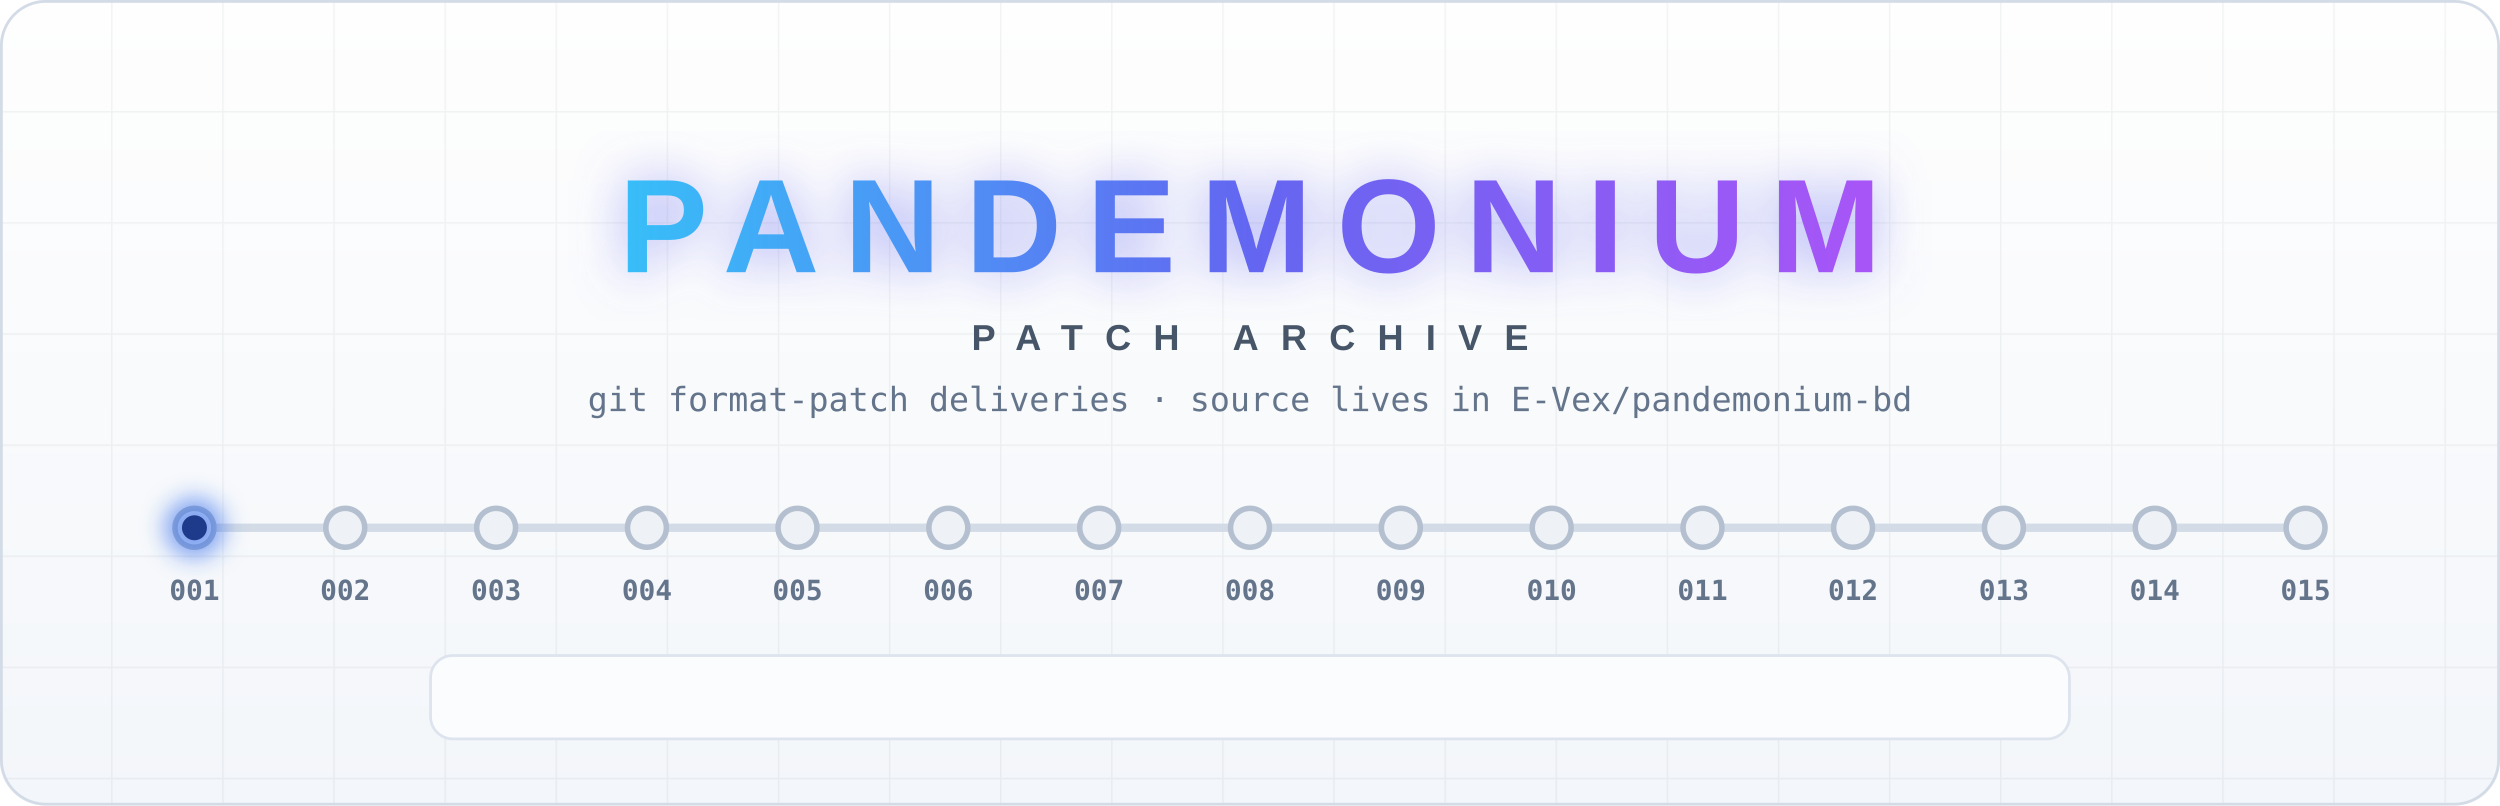
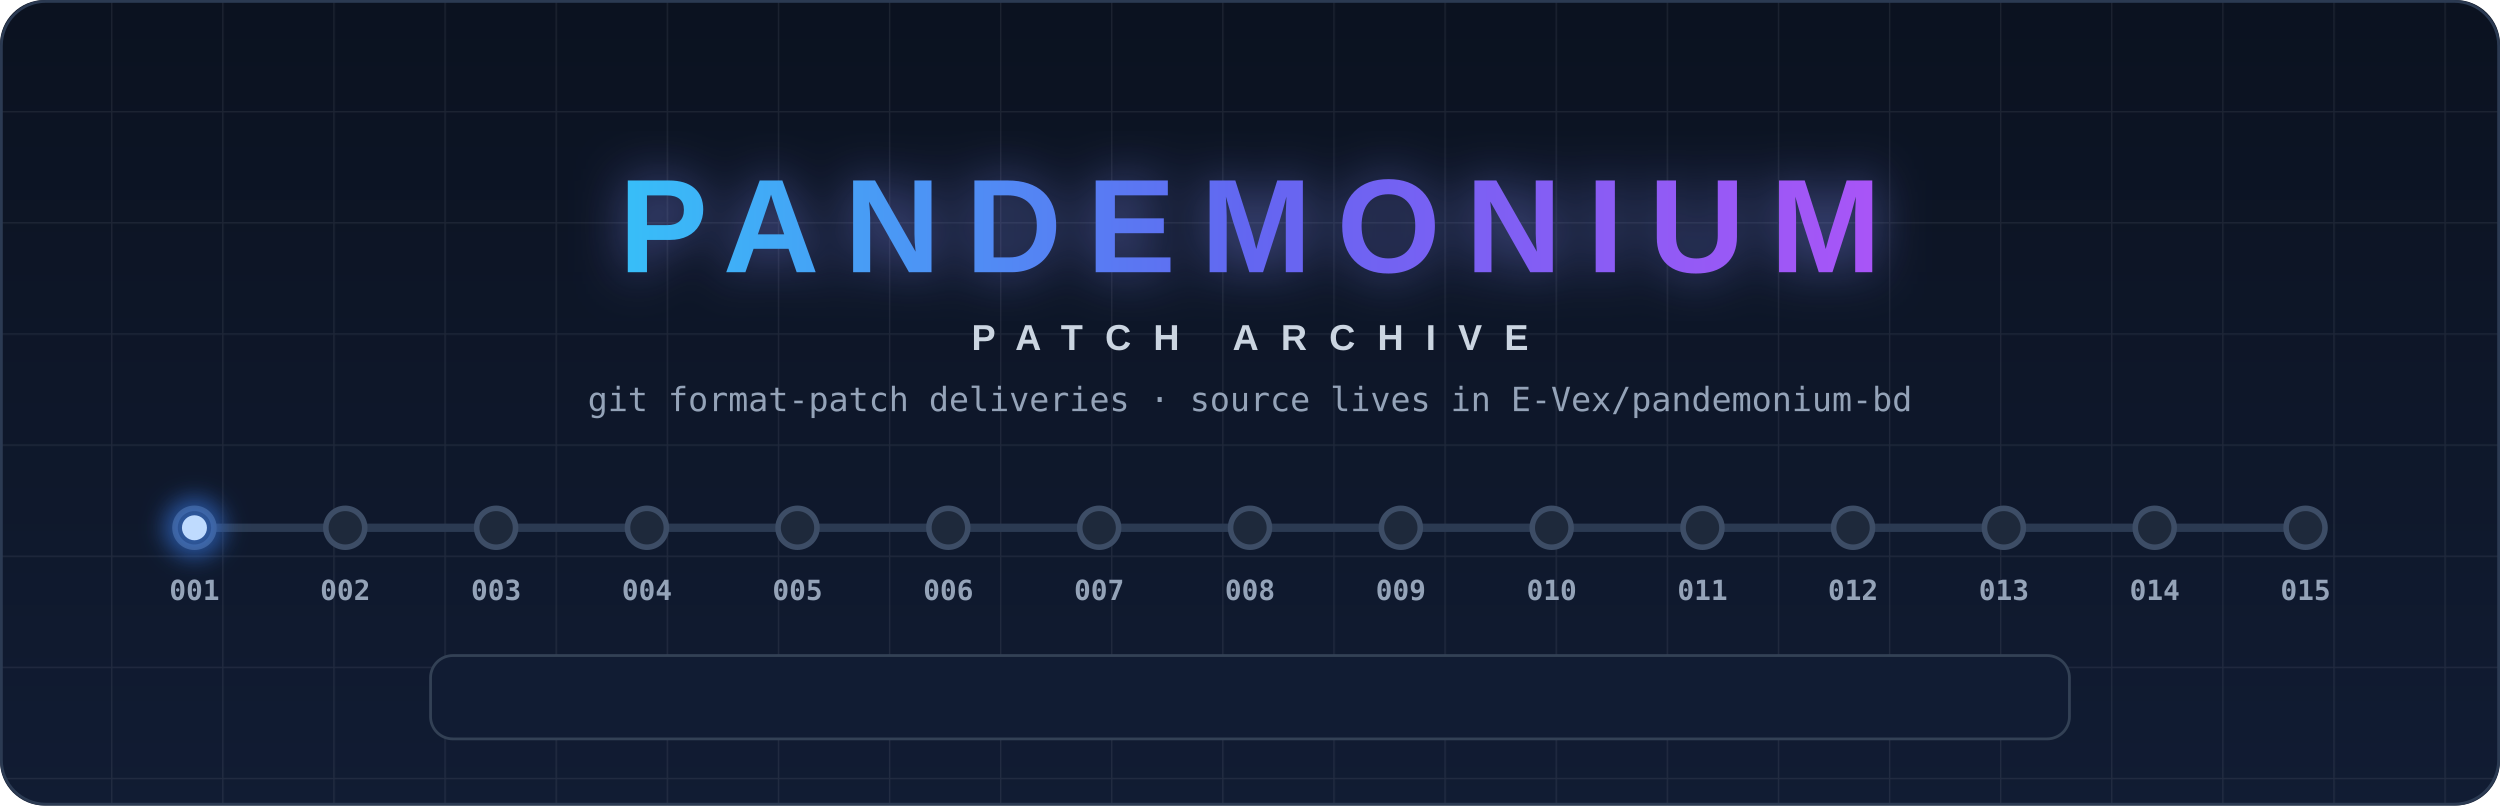
<svg xmlns="http://www.w3.org/2000/svg" viewBox="0 0 900 290" width="900" height="290" role="img">
  <style>
- .nd{fill:#eef2f7;stroke:#b4c0d0;stroke-width:2}
- .lbl{fill:#64748b;font:600 10px ui-monospace,SFMono-Regular,Menlo,Consolas,monospace;text-anchor:middle}
- .ring{fill:none;stroke:#2563eb;stroke-width:2;opacity:0;transform-box:fill-box;transform-origin:center}
- .nm,.done{opacity:0;font:13px ui-monospace,SFMono-Regular,Menlo,Consolas,"Liberation Mono",monospace;text-anchor:middle;fill:#0f172a}
+ .nd{fill:#1e293b;stroke:#3d4d66;stroke-width:2}
+ .lbl{fill:#94a3b8;font:600 10px ui-monospace,SFMono-Regular,Menlo,Consolas,monospace;text-anchor:middle}
+ .ring{fill:none;stroke:#3b82f6;stroke-width:2;opacity:0;transform-box:fill-box;transform-origin:center}
+ .nm,.done{opacity:0;font:13px ui-monospace,SFMono-Regular,Menlo,Consolas,"Liberation Mono",monospace;text-anchor:middle;fill:#e2e8f0}
.prog{stroke-dasharray:760 760;stroke-dashoffset:760}
.pk{transform-box:view-box}
.ember{opacity:0}
.glow{opacity:.55}
.grid{animation:drift 7s linear infinite}
@keyframes drift{to{transform:translate(40px,40px)}}
.glow{animation:flick 4.2s ease-in-out infinite}
@keyframes flick{0%,100%{opacity:.45}18%{opacity:.8}32%{opacity:.5}55%{opacity:.85}71%{opacity:.5}86%{opacity:.7}}
- .prog{animation:prog 14.8s linear infinite}@keyframes prog{0%{stroke-dashoffset:760;opacity:1}75.676%{stroke-dashoffset:0;opacity:1}91.892%{stroke-dashoffset:0;opacity:1}97.297%{stroke-dashoffset:0;opacity:0}100%{stroke-dashoffset:0;opacity:0}}.pk{animation:pk 14.8s linear infinite}@keyframes pk{0%{transform:translateX(0);opacity:0}1%{transform:translateX(0);opacity:1}75.676%{transform:translateX(760px);opacity:1}79.054%{transform:translateX(760px);opacity:0}100%{transform:translateX(760px);opacity:0}}.n0{animation:n0 14.8s linear infinite}@keyframes n0{0.0%{fill:#dbeafe;stroke:#1d4ed8}2.703%{fill:#2563eb;stroke:#60a5fa}91.892%{fill:#2563eb;stroke:#60a5fa}97.297%{fill:#eef2f7;stroke:#b4c0d0}100%{fill:#eef2f7;stroke:#b4c0d0}}.l0{animation:l0 14.8s linear infinite}@keyframes l0{0.0%{fill:#1d4ed8}91.892%{fill:#1d4ed8}97.297%{fill:#64748b}100%{fill:#64748b}}.r0{animation:r0 14.8s ease-out infinite}@keyframes r0{0.0%{opacity:.9;transform:scale(1)}4.73%{opacity:0;transform:scale(3.4)}100%{opacity:0;transform:scale(3.4)}}.t0{animation:t0 14.8s linear infinite}@keyframes t0{0.0%{opacity:1}5.27%{opacity:1}5.405%{opacity:0}100%{opacity:0}}.n1{animation:n1 14.8s linear infinite}@keyframes n1{0%{fill:#eef2f7;stroke:#b4c0d0}5.27%{fill:#eef2f7;stroke:#b4c0d0}5.405%{fill:#dbeafe;stroke:#1d4ed8}8.108%{fill:#2563eb;stroke:#60a5fa}91.892%{fill:#2563eb;stroke:#60a5fa}97.297%{fill:#eef2f7;stroke:#b4c0d0}100%{fill:#eef2f7;stroke:#b4c0d0}}.l1{animation:l1 14.8s linear infinite}@keyframes l1{0%{fill:#64748b}5.27%{fill:#64748b}5.405%{fill:#1d4ed8}91.892%{fill:#1d4ed8}97.297%{fill:#64748b}100%{fill:#64748b}}.r1{animation:r1 14.8s ease-out infinite}@keyframes r1{0%{opacity:0;transform:scale(1)}5.27%{opacity:0;transform:scale(1)}5.405%{opacity:.9;transform:scale(1)}10.135%{opacity:0;transform:scale(3.4)}100%{opacity:0;transform:scale(3.4)}}.t1{animation:t1 14.8s linear infinite}@keyframes t1{0%{opacity:0}5.27%{opacity:0}5.405%{opacity:1}10.676%{opacity:1}10.811%{opacity:0}100%{opacity:0}}.n2{animation:n2 14.8s linear infinite}@keyframes n2{0%{fill:#eef2f7;stroke:#b4c0d0}10.676%{fill:#eef2f7;stroke:#b4c0d0}10.811%{fill:#dbeafe;stroke:#1d4ed8}13.514%{fill:#2563eb;stroke:#60a5fa}91.892%{fill:#2563eb;stroke:#60a5fa}97.297%{fill:#eef2f7;stroke:#b4c0d0}100%{fill:#eef2f7;stroke:#b4c0d0}}.l2{animation:l2 14.8s linear infinite}@keyframes l2{0%{fill:#64748b}10.676%{fill:#64748b}10.811%{fill:#1d4ed8}91.892%{fill:#1d4ed8}97.297%{fill:#64748b}100%{fill:#64748b}}.r2{animation:r2 14.8s ease-out infinite}@keyframes r2{0%{opacity:0;transform:scale(1)}10.676%{opacity:0;transform:scale(1)}10.811%{opacity:.9;transform:scale(1)}15.541%{opacity:0;transform:scale(3.4)}100%{opacity:0;transform:scale(3.4)}}.t2{animation:t2 14.8s linear infinite}@keyframes t2{0%{opacity:0}10.676%{opacity:0}10.811%{opacity:1}16.081%{opacity:1}16.216%{opacity:0}100%{opacity:0}}.n3{animation:n3 14.8s linear infinite}@keyframes n3{0%{fill:#eef2f7;stroke:#b4c0d0}16.081%{fill:#eef2f7;stroke:#b4c0d0}16.216%{fill:#dbeafe;stroke:#1d4ed8}18.919%{fill:#2563eb;stroke:#60a5fa}91.892%{fill:#2563eb;stroke:#60a5fa}97.297%{fill:#eef2f7;stroke:#b4c0d0}100%{fill:#eef2f7;stroke:#b4c0d0}}.l3{animation:l3 14.8s linear infinite}@keyframes l3{0%{fill:#64748b}16.081%{fill:#64748b}16.216%{fill:#1d4ed8}91.892%{fill:#1d4ed8}97.297%{fill:#64748b}100%{fill:#64748b}}.r3{animation:r3 14.8s ease-out infinite}@keyframes r3{0%{opacity:0;transform:scale(1)}16.081%{opacity:0;transform:scale(1)}16.216%{opacity:.9;transform:scale(1)}20.946%{opacity:0;transform:scale(3.4)}100%{opacity:0;transform:scale(3.4)}}.t3{animation:t3 14.8s linear infinite}@keyframes t3{0%{opacity:0}16.081%{opacity:0}16.216%{opacity:1}21.486%{opacity:1}21.622%{opacity:0}100%{opacity:0}}.n4{animation:n4 14.8s linear infinite}@keyframes n4{0%{fill:#eef2f7;stroke:#b4c0d0}21.486%{fill:#eef2f7;stroke:#b4c0d0}21.622%{fill:#dbeafe;stroke:#1d4ed8}24.324%{fill:#2563eb;stroke:#60a5fa}91.892%{fill:#2563eb;stroke:#60a5fa}97.297%{fill:#eef2f7;stroke:#b4c0d0}100%{fill:#eef2f7;stroke:#b4c0d0}}.l4{animation:l4 14.8s linear infinite}@keyframes l4{0%{fill:#64748b}21.486%{fill:#64748b}21.622%{fill:#1d4ed8}91.892%{fill:#1d4ed8}97.297%{fill:#64748b}100%{fill:#64748b}}.r4{animation:r4 14.8s ease-out infinite}@keyframes r4{0%{opacity:0;transform:scale(1)}21.486%{opacity:0;transform:scale(1)}21.622%{opacity:.9;transform:scale(1)}26.351%{opacity:0;transform:scale(3.4)}100%{opacity:0;transform:scale(3.4)}}.t4{animation:t4 14.8s linear infinite}@keyframes t4{0%{opacity:0}21.486%{opacity:0}21.622%{opacity:1}26.892%{opacity:1}27.027%{opacity:0}100%{opacity:0}}.n5{animation:n5 14.8s linear infinite}@keyframes n5{0%{fill:#eef2f7;stroke:#b4c0d0}26.892%{fill:#eef2f7;stroke:#b4c0d0}27.027%{fill:#dbeafe;stroke:#1d4ed8}29.73%{fill:#2563eb;stroke:#60a5fa}91.892%{fill:#2563eb;stroke:#60a5fa}97.297%{fill:#eef2f7;stroke:#b4c0d0}100%{fill:#eef2f7;stroke:#b4c0d0}}.l5{animation:l5 14.8s linear infinite}@keyframes l5{0%{fill:#64748b}26.892%{fill:#64748b}27.027%{fill:#1d4ed8}91.892%{fill:#1d4ed8}97.297%{fill:#64748b}100%{fill:#64748b}}.r5{animation:r5 14.8s ease-out infinite}@keyframes r5{0%{opacity:0;transform:scale(1)}26.892%{opacity:0;transform:scale(1)}27.027%{opacity:.9;transform:scale(1)}31.757%{opacity:0;transform:scale(3.4)}100%{opacity:0;transform:scale(3.4)}}.t5{animation:t5 14.8s linear infinite}@keyframes t5{0%{opacity:0}26.892%{opacity:0}27.027%{opacity:1}32.297%{opacity:1}32.432%{opacity:0}100%{opacity:0}}.n6{animation:n6 14.8s linear infinite}@keyframes n6{0%{fill:#eef2f7;stroke:#b4c0d0}32.297%{fill:#eef2f7;stroke:#b4c0d0}32.432%{fill:#dbeafe;stroke:#1d4ed8}35.135%{fill:#2563eb;stroke:#60a5fa}91.892%{fill:#2563eb;stroke:#60a5fa}97.297%{fill:#eef2f7;stroke:#b4c0d0}100%{fill:#eef2f7;stroke:#b4c0d0}}.l6{animation:l6 14.8s linear infinite}@keyframes l6{0%{fill:#64748b}32.297%{fill:#64748b}32.432%{fill:#1d4ed8}91.892%{fill:#1d4ed8}97.297%{fill:#64748b}100%{fill:#64748b}}.r6{animation:r6 14.8s ease-out infinite}@keyframes r6{0%{opacity:0;transform:scale(1)}32.297%{opacity:0;transform:scale(1)}32.432%{opacity:.9;transform:scale(1)}37.162%{opacity:0;transform:scale(3.4)}100%{opacity:0;transform:scale(3.4)}}.t6{animation:t6 14.8s linear infinite}@keyframes t6{0%{opacity:0}32.297%{opacity:0}32.432%{opacity:1}37.703%{opacity:1}37.838%{opacity:0}100%{opacity:0}}.n7{animation:n7 14.8s linear infinite}@keyframes n7{0%{fill:#eef2f7;stroke:#b4c0d0}37.703%{fill:#eef2f7;stroke:#b4c0d0}37.838%{fill:#dbeafe;stroke:#1d4ed8}40.541%{fill:#2563eb;stroke:#60a5fa}91.892%{fill:#2563eb;stroke:#60a5fa}97.297%{fill:#eef2f7;stroke:#b4c0d0}100%{fill:#eef2f7;stroke:#b4c0d0}}.l7{animation:l7 14.8s linear infinite}@keyframes l7{0%{fill:#64748b}37.703%{fill:#64748b}37.838%{fill:#1d4ed8}91.892%{fill:#1d4ed8}97.297%{fill:#64748b}100%{fill:#64748b}}.r7{animation:r7 14.8s ease-out infinite}@keyframes r7{0%{opacity:0;transform:scale(1)}37.703%{opacity:0;transform:scale(1)}37.838%{opacity:.9;transform:scale(1)}42.568%{opacity:0;transform:scale(3.4)}100%{opacity:0;transform:scale(3.4)}}.t7{animation:t7 14.8s linear infinite}@keyframes t7{0%{opacity:0}37.703%{opacity:0}37.838%{opacity:1}43.108%{opacity:1}43.243%{opacity:0}100%{opacity:0}}.n8{animation:n8 14.8s linear infinite}@keyframes n8{0%{fill:#eef2f7;stroke:#b4c0d0}43.108%{fill:#eef2f7;stroke:#b4c0d0}43.243%{fill:#dbeafe;stroke:#1d4ed8}45.946%{fill:#2563eb;stroke:#60a5fa}91.892%{fill:#2563eb;stroke:#60a5fa}97.297%{fill:#eef2f7;stroke:#b4c0d0}100%{fill:#eef2f7;stroke:#b4c0d0}}.l8{animation:l8 14.8s linear infinite}@keyframes l8{0%{fill:#64748b}43.108%{fill:#64748b}43.243%{fill:#1d4ed8}91.892%{fill:#1d4ed8}97.297%{fill:#64748b}100%{fill:#64748b}}.r8{animation:r8 14.8s ease-out infinite}@keyframes r8{0%{opacity:0;transform:scale(1)}43.108%{opacity:0;transform:scale(1)}43.243%{opacity:.9;transform:scale(1)}47.973%{opacity:0;transform:scale(3.4)}100%{opacity:0;transform:scale(3.4)}}.t8{animation:t8 14.8s linear infinite}@keyframes t8{0%{opacity:0}43.108%{opacity:0}43.243%{opacity:1}48.514%{opacity:1}48.649%{opacity:0}100%{opacity:0}}.n9{animation:n9 14.8s linear infinite}@keyframes n9{0%{fill:#eef2f7;stroke:#b4c0d0}48.514%{fill:#eef2f7;stroke:#b4c0d0}48.649%{fill:#dbeafe;stroke:#1d4ed8}51.351%{fill:#2563eb;stroke:#60a5fa}91.892%{fill:#2563eb;stroke:#60a5fa}97.297%{fill:#eef2f7;stroke:#b4c0d0}100%{fill:#eef2f7;stroke:#b4c0d0}}.l9{animation:l9 14.8s linear infinite}@keyframes l9{0%{fill:#64748b}48.514%{fill:#64748b}48.649%{fill:#1d4ed8}91.892%{fill:#1d4ed8}97.297%{fill:#64748b}100%{fill:#64748b}}.r9{animation:r9 14.8s ease-out infinite}@keyframes r9{0%{opacity:0;transform:scale(1)}48.514%{opacity:0;transform:scale(1)}48.649%{opacity:.9;transform:scale(1)}53.378%{opacity:0;transform:scale(3.4)}100%{opacity:0;transform:scale(3.4)}}.t9{animation:t9 14.8s linear infinite}@keyframes t9{0%{opacity:0}48.514%{opacity:0}48.649%{opacity:1}53.919%{opacity:1}54.054%{opacity:0}100%{opacity:0}}.n10{animation:n10 14.8s linear infinite}@keyframes n10{0%{fill:#eef2f7;stroke:#b4c0d0}53.919%{fill:#eef2f7;stroke:#b4c0d0}54.054%{fill:#dbeafe;stroke:#1d4ed8}56.757%{fill:#2563eb;stroke:#60a5fa}91.892%{fill:#2563eb;stroke:#60a5fa}97.297%{fill:#eef2f7;stroke:#b4c0d0}100%{fill:#eef2f7;stroke:#b4c0d0}}.l10{animation:l10 14.8s linear infinite}@keyframes l10{0%{fill:#64748b}53.919%{fill:#64748b}54.054%{fill:#1d4ed8}91.892%{fill:#1d4ed8}97.297%{fill:#64748b}100%{fill:#64748b}}.r10{animation:r10 14.8s ease-out infinite}@keyframes r10{0%{opacity:0;transform:scale(1)}53.919%{opacity:0;transform:scale(1)}54.054%{opacity:.9;transform:scale(1)}58.784%{opacity:0;transform:scale(3.4)}100%{opacity:0;transform:scale(3.4)}}.t10{animation:t10 14.8s linear infinite}@keyframes t10{0%{opacity:0}53.919%{opacity:0}54.054%{opacity:1}59.324%{opacity:1}59.459%{opacity:0}100%{opacity:0}}.n11{animation:n11 14.8s linear infinite}@keyframes n11{0%{fill:#eef2f7;stroke:#b4c0d0}59.324%{fill:#eef2f7;stroke:#b4c0d0}59.459%{fill:#dbeafe;stroke:#1d4ed8}62.162%{fill:#2563eb;stroke:#60a5fa}91.892%{fill:#2563eb;stroke:#60a5fa}97.297%{fill:#eef2f7;stroke:#b4c0d0}100%{fill:#eef2f7;stroke:#b4c0d0}}.l11{animation:l11 14.8s linear infinite}@keyframes l11{0%{fill:#64748b}59.324%{fill:#64748b}59.459%{fill:#1d4ed8}91.892%{fill:#1d4ed8}97.297%{fill:#64748b}100%{fill:#64748b}}.r11{animation:r11 14.8s ease-out infinite}@keyframes r11{0%{opacity:0;transform:scale(1)}59.324%{opacity:0;transform:scale(1)}59.459%{opacity:.9;transform:scale(1)}64.189%{opacity:0;transform:scale(3.4)}100%{opacity:0;transform:scale(3.4)}}.t11{animation:t11 14.8s linear infinite}@keyframes t11{0%{opacity:0}59.324%{opacity:0}59.459%{opacity:1}64.73%{opacity:1}64.865%{opacity:0}100%{opacity:0}}.n12{animation:n12 14.8s linear infinite}@keyframes n12{0%{fill:#eef2f7;stroke:#b4c0d0}64.73%{fill:#eef2f7;stroke:#b4c0d0}64.865%{fill:#dbeafe;stroke:#1d4ed8}67.568%{fill:#2563eb;stroke:#60a5fa}91.892%{fill:#2563eb;stroke:#60a5fa}97.297%{fill:#eef2f7;stroke:#b4c0d0}100%{fill:#eef2f7;stroke:#b4c0d0}}.l12{animation:l12 14.8s linear infinite}@keyframes l12{0%{fill:#64748b}64.73%{fill:#64748b}64.865%{fill:#1d4ed8}91.892%{fill:#1d4ed8}97.297%{fill:#64748b}100%{fill:#64748b}}.r12{animation:r12 14.8s ease-out infinite}@keyframes r12{0%{opacity:0;transform:scale(1)}64.73%{opacity:0;transform:scale(1)}64.865%{opacity:.9;transform:scale(1)}69.595%{opacity:0;transform:scale(3.4)}100%{opacity:0;transform:scale(3.4)}}.t12{animation:t12 14.8s linear infinite}@keyframes t12{0%{opacity:0}64.73%{opacity:0}64.865%{opacity:1}70.135%{opacity:1}70.27%{opacity:0}100%{opacity:0}}.n13{animation:n13 14.8s linear infinite}@keyframes n13{0%{fill:#eef2f7;stroke:#b4c0d0}70.135%{fill:#eef2f7;stroke:#b4c0d0}70.27%{fill:#dbeafe;stroke:#1d4ed8}72.973%{fill:#2563eb;stroke:#60a5fa}91.892%{fill:#2563eb;stroke:#60a5fa}97.297%{fill:#eef2f7;stroke:#b4c0d0}100%{fill:#eef2f7;stroke:#b4c0d0}}.l13{animation:l13 14.8s linear infinite}@keyframes l13{0%{fill:#64748b}70.135%{fill:#64748b}70.27%{fill:#1d4ed8}91.892%{fill:#1d4ed8}97.297%{fill:#64748b}100%{fill:#64748b}}.r13{animation:r13 14.8s ease-out infinite}@keyframes r13{0%{opacity:0;transform:scale(1)}70.135%{opacity:0;transform:scale(1)}70.27%{opacity:.9;transform:scale(1)}75.0%{opacity:0;transform:scale(3.4)}100%{opacity:0;transform:scale(3.4)}}.t13{animation:t13 14.8s linear infinite}@keyframes t13{0%{opacity:0}70.135%{opacity:0}70.27%{opacity:1}75.541%{opacity:1}75.676%{opacity:0}100%{opacity:0}}.n14{animation:n14 14.8s linear infinite}@keyframes n14{0%{fill:#eef2f7;stroke:#b4c0d0}75.541%{fill:#eef2f7;stroke:#b4c0d0}75.676%{fill:#dbeafe;stroke:#1d4ed8}78.378%{fill:#2563eb;stroke:#60a5fa}91.892%{fill:#2563eb;stroke:#60a5fa}97.297%{fill:#eef2f7;stroke:#b4c0d0}100%{fill:#eef2f7;stroke:#b4c0d0}}.l14{animation:l14 14.8s linear infinite}@keyframes l14{0%{fill:#64748b}75.541%{fill:#64748b}75.676%{fill:#1d4ed8}91.892%{fill:#1d4ed8}97.297%{fill:#64748b}100%{fill:#64748b}}.r14{animation:r14 14.8s ease-out infinite}@keyframes r14{0%{opacity:0;transform:scale(1)}75.541%{opacity:0;transform:scale(1)}75.676%{opacity:.9;transform:scale(1)}80.405%{opacity:0;transform:scale(3.4)}100%{opacity:0;transform:scale(3.4)}}.t14{animation:t14 14.8s linear infinite}@keyframes t14{0%{opacity:0}75.541%{opacity:0}75.676%{opacity:1}80.946%{opacity:1}81.081%{opacity:0}100%{opacity:0}}.done{animation:done 14.8s linear infinite}@keyframes done{0%{opacity:0}81.081%{opacity:0}83.108%{opacity:1}94.595%{opacity:1}98.649%{opacity:0}100%{opacity:0}}@keyframes e0{0%{opacity:0;transform:translate(0,0)}15%{opacity:.9}100%{opacity:0;transform:translate(12px,-66px)}}.e0{animation:e0 3.39s ease-out -0.16s infinite}@keyframes e1{0%{opacity:0;transform:translate(0,0)}15%{opacity:.9}100%{opacity:0;transform:translate(4px,-64px)}}.e1{animation:e1 3.03s ease-out -0.26s infinite}@keyframes e2{0%{opacity:0;transform:translate(0,0)}15%{opacity:.9}100%{opacity:0;transform:translate(-8px,-63px)}}.e2{animation:e2 2.72s ease-out -1.54s infinite}@keyframes e3{0%{opacity:0;transform:translate(0,0)}15%{opacity:.9}100%{opacity:0;transform:translate(-14px,-78px)}}.e3{animation:e3 4.55s ease-out -0.21s infinite}@keyframes e4{0%{opacity:0;transform:translate(0,0)}15%{opacity:.9}100%{opacity:0;transform:translate(21px,-71px)}}.e4{animation:e4 3.74s ease-out -2.1s infinite}@keyframes e5{0%{opacity:0;transform:translate(0,0)}15%{opacity:.9}100%{opacity:0;transform:translate(-18px,-63px)}}.e5{animation:e5 2.98s ease-out -0.29s infinite}@keyframes e6{0%{opacity:0;transform:translate(0,0)}15%{opacity:.9}100%{opacity:0;transform:translate(7px,-89px)}}.e6{animation:e6 3.66s ease-out -2.84s infinite}@keyframes e7{0%{opacity:0;transform:translate(0,0)}15%{opacity:.9}100%{opacity:0;transform:translate(-17px,-79px)}}.e7{animation:e7 2.96s ease-out -2.31s infinite}@keyframes e8{0%{opacity:0;transform:translate(0,0)}15%{opacity:.9}100%{opacity:0;transform:translate(-18px,-67px)}}.e8{animation:e8 3.5s ease-out -2.13s infinite}@keyframes e9{0%{opacity:0;transform:translate(0,0)}15%{opacity:.9}100%{opacity:0;transform:translate(4px,-62px)}}.e9{animation:e9 3.28s ease-out -3.06s infinite}@keyframes e10{0%{opacity:0;transform:translate(0,0)}15%{opacity:.9}100%{opacity:0;transform:translate(-2px,-81px)}}.e10{animation:e10 3.72s ease-out -2.94s infinite}@keyframes e11{0%{opacity:0;transform:translate(0,0)}15%{opacity:.9}100%{opacity:0;transform:translate(-17px,-77px)}}.e11{animation:e11 4.19s ease-out -0.29s infinite}@media (prefers-reduced-motion:reduce){*{animation:none!important}.grid,.glow,.pk,.ember,.ring{animation:none!important}.pk,.ember,.ring{display:none}.prog{stroke-dashoffset:0;opacity:1}.nd{fill:#2563eb;stroke:#60a5fa}.lbl{fill:#1d4ed8}.nm{display:none}.done{opacity:1}}</style>
+ .prog{animation:prog 14.8s linear infinite}@keyframes prog{0%{stroke-dashoffset:760;opacity:1}75.676%{stroke-dashoffset:0;opacity:1}91.892%{stroke-dashoffset:0;opacity:1}97.297%{stroke-dashoffset:0;opacity:0}100%{stroke-dashoffset:0;opacity:0}}.pk{animation:pk 14.8s linear infinite}@keyframes pk{0%{transform:translateX(0);opacity:0}1%{transform:translateX(0);opacity:1}75.676%{transform:translateX(760px);opacity:1}79.054%{transform:translateX(760px);opacity:0}100%{transform:translateX(760px);opacity:0}}.n0{animation:n0 14.8s linear infinite}@keyframes n0{0.0%{fill:#1e3a8a;stroke:#93c5fd}2.703%{fill:#3b82f6;stroke:#93c5fd}91.892%{fill:#3b82f6;stroke:#93c5fd}97.297%{fill:#1e293b;stroke:#3d4d66}100%{fill:#1e293b;stroke:#3d4d66}}.l0{animation:l0 14.8s linear infinite}@keyframes l0{0.0%{fill:#93c5fd}91.892%{fill:#93c5fd}97.297%{fill:#94a3b8}100%{fill:#94a3b8}}.r0{animation:r0 14.8s ease-out infinite}@keyframes r0{0.0%{opacity:.9;transform:scale(1)}4.73%{opacity:0;transform:scale(3.4)}100%{opacity:0;transform:scale(3.4)}}.t0{animation:t0 14.8s linear infinite}@keyframes t0{0.0%{opacity:1}5.27%{opacity:1}5.405%{opacity:0}100%{opacity:0}}.n1{animation:n1 14.8s linear infinite}@keyframes n1{0%{fill:#1e293b;stroke:#3d4d66}5.27%{fill:#1e293b;stroke:#3d4d66}5.405%{fill:#1e3a8a;stroke:#93c5fd}8.108%{fill:#3b82f6;stroke:#93c5fd}91.892%{fill:#3b82f6;stroke:#93c5fd}97.297%{fill:#1e293b;stroke:#3d4d66}100%{fill:#1e293b;stroke:#3d4d66}}.l1{animation:l1 14.8s linear infinite}@keyframes l1{0%{fill:#94a3b8}5.27%{fill:#94a3b8}5.405%{fill:#93c5fd}91.892%{fill:#93c5fd}97.297%{fill:#94a3b8}100%{fill:#94a3b8}}.r1{animation:r1 14.8s ease-out infinite}@keyframes r1{0%{opacity:0;transform:scale(1)}5.27%{opacity:0;transform:scale(1)}5.405%{opacity:.9;transform:scale(1)}10.135%{opacity:0;transform:scale(3.4)}100%{opacity:0;transform:scale(3.4)}}.t1{animation:t1 14.8s linear infinite}@keyframes t1{0%{opacity:0}5.27%{opacity:0}5.405%{opacity:1}10.676%{opacity:1}10.811%{opacity:0}100%{opacity:0}}.n2{animation:n2 14.8s linear infinite}@keyframes n2{0%{fill:#1e293b;stroke:#3d4d66}10.676%{fill:#1e293b;stroke:#3d4d66}10.811%{fill:#1e3a8a;stroke:#93c5fd}13.514%{fill:#3b82f6;stroke:#93c5fd}91.892%{fill:#3b82f6;stroke:#93c5fd}97.297%{fill:#1e293b;stroke:#3d4d66}100%{fill:#1e293b;stroke:#3d4d66}}.l2{animation:l2 14.8s linear infinite}@keyframes l2{0%{fill:#94a3b8}10.676%{fill:#94a3b8}10.811%{fill:#93c5fd}91.892%{fill:#93c5fd}97.297%{fill:#94a3b8}100%{fill:#94a3b8}}.r2{animation:r2 14.8s ease-out infinite}@keyframes r2{0%{opacity:0;transform:scale(1)}10.676%{opacity:0;transform:scale(1)}10.811%{opacity:.9;transform:scale(1)}15.541%{opacity:0;transform:scale(3.4)}100%{opacity:0;transform:scale(3.4)}}.t2{animation:t2 14.8s linear infinite}@keyframes t2{0%{opacity:0}10.676%{opacity:0}10.811%{opacity:1}16.081%{opacity:1}16.216%{opacity:0}100%{opacity:0}}.n3{animation:n3 14.8s linear infinite}@keyframes n3{0%{fill:#1e293b;stroke:#3d4d66}16.081%{fill:#1e293b;stroke:#3d4d66}16.216%{fill:#1e3a8a;stroke:#93c5fd}18.919%{fill:#3b82f6;stroke:#93c5fd}91.892%{fill:#3b82f6;stroke:#93c5fd}97.297%{fill:#1e293b;stroke:#3d4d66}100%{fill:#1e293b;stroke:#3d4d66}}.l3{animation:l3 14.8s linear infinite}@keyframes l3{0%{fill:#94a3b8}16.081%{fill:#94a3b8}16.216%{fill:#93c5fd}91.892%{fill:#93c5fd}97.297%{fill:#94a3b8}100%{fill:#94a3b8}}.r3{animation:r3 14.8s ease-out infinite}@keyframes r3{0%{opacity:0;transform:scale(1)}16.081%{opacity:0;transform:scale(1)}16.216%{opacity:.9;transform:scale(1)}20.946%{opacity:0;transform:scale(3.4)}100%{opacity:0;transform:scale(3.4)}}.t3{animation:t3 14.8s linear infinite}@keyframes t3{0%{opacity:0}16.081%{opacity:0}16.216%{opacity:1}21.486%{opacity:1}21.622%{opacity:0}100%{opacity:0}}.n4{animation:n4 14.8s linear infinite}@keyframes n4{0%{fill:#1e293b;stroke:#3d4d66}21.486%{fill:#1e293b;stroke:#3d4d66}21.622%{fill:#1e3a8a;stroke:#93c5fd}24.324%{fill:#3b82f6;stroke:#93c5fd}91.892%{fill:#3b82f6;stroke:#93c5fd}97.297%{fill:#1e293b;stroke:#3d4d66}100%{fill:#1e293b;stroke:#3d4d66}}.l4{animation:l4 14.8s linear infinite}@keyframes l4{0%{fill:#94a3b8}21.486%{fill:#94a3b8}21.622%{fill:#93c5fd}91.892%{fill:#93c5fd}97.297%{fill:#94a3b8}100%{fill:#94a3b8}}.r4{animation:r4 14.8s ease-out infinite}@keyframes r4{0%{opacity:0;transform:scale(1)}21.486%{opacity:0;transform:scale(1)}21.622%{opacity:.9;transform:scale(1)}26.351%{opacity:0;transform:scale(3.4)}100%{opacity:0;transform:scale(3.4)}}.t4{animation:t4 14.8s linear infinite}@keyframes t4{0%{opacity:0}21.486%{opacity:0}21.622%{opacity:1}26.892%{opacity:1}27.027%{opacity:0}100%{opacity:0}}.n5{animation:n5 14.8s linear infinite}@keyframes n5{0%{fill:#1e293b;stroke:#3d4d66}26.892%{fill:#1e293b;stroke:#3d4d66}27.027%{fill:#1e3a8a;stroke:#93c5fd}29.73%{fill:#3b82f6;stroke:#93c5fd}91.892%{fill:#3b82f6;stroke:#93c5fd}97.297%{fill:#1e293b;stroke:#3d4d66}100%{fill:#1e293b;stroke:#3d4d66}}.l5{animation:l5 14.8s linear infinite}@keyframes l5{0%{fill:#94a3b8}26.892%{fill:#94a3b8}27.027%{fill:#93c5fd}91.892%{fill:#93c5fd}97.297%{fill:#94a3b8}100%{fill:#94a3b8}}.r5{animation:r5 14.8s ease-out infinite}@keyframes r5{0%{opacity:0;transform:scale(1)}26.892%{opacity:0;transform:scale(1)}27.027%{opacity:.9;transform:scale(1)}31.757%{opacity:0;transform:scale(3.4)}100%{opacity:0;transform:scale(3.4)}}.t5{animation:t5 14.8s linear infinite}@keyframes t5{0%{opacity:0}26.892%{opacity:0}27.027%{opacity:1}32.297%{opacity:1}32.432%{opacity:0}100%{opacity:0}}.n6{animation:n6 14.8s linear infinite}@keyframes n6{0%{fill:#1e293b;stroke:#3d4d66}32.297%{fill:#1e293b;stroke:#3d4d66}32.432%{fill:#1e3a8a;stroke:#93c5fd}35.135%{fill:#3b82f6;stroke:#93c5fd}91.892%{fill:#3b82f6;stroke:#93c5fd}97.297%{fill:#1e293b;stroke:#3d4d66}100%{fill:#1e293b;stroke:#3d4d66}}.l6{animation:l6 14.8s linear infinite}@keyframes l6{0%{fill:#94a3b8}32.297%{fill:#94a3b8}32.432%{fill:#93c5fd}91.892%{fill:#93c5fd}97.297%{fill:#94a3b8}100%{fill:#94a3b8}}.r6{animation:r6 14.8s ease-out infinite}@keyframes r6{0%{opacity:0;transform:scale(1)}32.297%{opacity:0;transform:scale(1)}32.432%{opacity:.9;transform:scale(1)}37.162%{opacity:0;transform:scale(3.4)}100%{opacity:0;transform:scale(3.4)}}.t6{animation:t6 14.8s linear infinite}@keyframes t6{0%{opacity:0}32.297%{opacity:0}32.432%{opacity:1}37.703%{opacity:1}37.838%{opacity:0}100%{opacity:0}}.n7{animation:n7 14.8s linear infinite}@keyframes n7{0%{fill:#1e293b;stroke:#3d4d66}37.703%{fill:#1e293b;stroke:#3d4d66}37.838%{fill:#1e3a8a;stroke:#93c5fd}40.541%{fill:#3b82f6;stroke:#93c5fd}91.892%{fill:#3b82f6;stroke:#93c5fd}97.297%{fill:#1e293b;stroke:#3d4d66}100%{fill:#1e293b;stroke:#3d4d66}}.l7{animation:l7 14.8s linear infinite}@keyframes l7{0%{fill:#94a3b8}37.703%{fill:#94a3b8}37.838%{fill:#93c5fd}91.892%{fill:#93c5fd}97.297%{fill:#94a3b8}100%{fill:#94a3b8}}.r7{animation:r7 14.8s ease-out infinite}@keyframes r7{0%{opacity:0;transform:scale(1)}37.703%{opacity:0;transform:scale(1)}37.838%{opacity:.9;transform:scale(1)}42.568%{opacity:0;transform:scale(3.4)}100%{opacity:0;transform:scale(3.4)}}.t7{animation:t7 14.8s linear infinite}@keyframes t7{0%{opacity:0}37.703%{opacity:0}37.838%{opacity:1}43.108%{opacity:1}43.243%{opacity:0}100%{opacity:0}}.n8{animation:n8 14.8s linear infinite}@keyframes n8{0%{fill:#1e293b;stroke:#3d4d66}43.108%{fill:#1e293b;stroke:#3d4d66}43.243%{fill:#1e3a8a;stroke:#93c5fd}45.946%{fill:#3b82f6;stroke:#93c5fd}91.892%{fill:#3b82f6;stroke:#93c5fd}97.297%{fill:#1e293b;stroke:#3d4d66}100%{fill:#1e293b;stroke:#3d4d66}}.l8{animation:l8 14.8s linear infinite}@keyframes l8{0%{fill:#94a3b8}43.108%{fill:#94a3b8}43.243%{fill:#93c5fd}91.892%{fill:#93c5fd}97.297%{fill:#94a3b8}100%{fill:#94a3b8}}.r8{animation:r8 14.8s ease-out infinite}@keyframes r8{0%{opacity:0;transform:scale(1)}43.108%{opacity:0;transform:scale(1)}43.243%{opacity:.9;transform:scale(1)}47.973%{opacity:0;transform:scale(3.4)}100%{opacity:0;transform:scale(3.4)}}.t8{animation:t8 14.8s linear infinite}@keyframes t8{0%{opacity:0}43.108%{opacity:0}43.243%{opacity:1}48.514%{opacity:1}48.649%{opacity:0}100%{opacity:0}}.n9{animation:n9 14.8s linear infinite}@keyframes n9{0%{fill:#1e293b;stroke:#3d4d66}48.514%{fill:#1e293b;stroke:#3d4d66}48.649%{fill:#1e3a8a;stroke:#93c5fd}51.351%{fill:#3b82f6;stroke:#93c5fd}91.892%{fill:#3b82f6;stroke:#93c5fd}97.297%{fill:#1e293b;stroke:#3d4d66}100%{fill:#1e293b;stroke:#3d4d66}}.l9{animation:l9 14.8s linear infinite}@keyframes l9{0%{fill:#94a3b8}48.514%{fill:#94a3b8}48.649%{fill:#93c5fd}91.892%{fill:#93c5fd}97.297%{fill:#94a3b8}100%{fill:#94a3b8}}.r9{animation:r9 14.8s ease-out infinite}@keyframes r9{0%{opacity:0;transform:scale(1)}48.514%{opacity:0;transform:scale(1)}48.649%{opacity:.9;transform:scale(1)}53.378%{opacity:0;transform:scale(3.4)}100%{opacity:0;transform:scale(3.4)}}.t9{animation:t9 14.8s linear infinite}@keyframes t9{0%{opacity:0}48.514%{opacity:0}48.649%{opacity:1}53.919%{opacity:1}54.054%{opacity:0}100%{opacity:0}}.n10{animation:n10 14.8s linear infinite}@keyframes n10{0%{fill:#1e293b;stroke:#3d4d66}53.919%{fill:#1e293b;stroke:#3d4d66}54.054%{fill:#1e3a8a;stroke:#93c5fd}56.757%{fill:#3b82f6;stroke:#93c5fd}91.892%{fill:#3b82f6;stroke:#93c5fd}97.297%{fill:#1e293b;stroke:#3d4d66}100%{fill:#1e293b;stroke:#3d4d66}}.l10{animation:l10 14.8s linear infinite}@keyframes l10{0%{fill:#94a3b8}53.919%{fill:#94a3b8}54.054%{fill:#93c5fd}91.892%{fill:#93c5fd}97.297%{fill:#94a3b8}100%{fill:#94a3b8}}.r10{animation:r10 14.8s ease-out infinite}@keyframes r10{0%{opacity:0;transform:scale(1)}53.919%{opacity:0;transform:scale(1)}54.054%{opacity:.9;transform:scale(1)}58.784%{opacity:0;transform:scale(3.4)}100%{opacity:0;transform:scale(3.4)}}.t10{animation:t10 14.8s linear infinite}@keyframes t10{0%{opacity:0}53.919%{opacity:0}54.054%{opacity:1}59.324%{opacity:1}59.459%{opacity:0}100%{opacity:0}}.n11{animation:n11 14.8s linear infinite}@keyframes n11{0%{fill:#1e293b;stroke:#3d4d66}59.324%{fill:#1e293b;stroke:#3d4d66}59.459%{fill:#1e3a8a;stroke:#93c5fd}62.162%{fill:#3b82f6;stroke:#93c5fd}91.892%{fill:#3b82f6;stroke:#93c5fd}97.297%{fill:#1e293b;stroke:#3d4d66}100%{fill:#1e293b;stroke:#3d4d66}}.l11{animation:l11 14.8s linear infinite}@keyframes l11{0%{fill:#94a3b8}59.324%{fill:#94a3b8}59.459%{fill:#93c5fd}91.892%{fill:#93c5fd}97.297%{fill:#94a3b8}100%{fill:#94a3b8}}.r11{animation:r11 14.8s ease-out infinite}@keyframes r11{0%{opacity:0;transform:scale(1)}59.324%{opacity:0;transform:scale(1)}59.459%{opacity:.9;transform:scale(1)}64.189%{opacity:0;transform:scale(3.4)}100%{opacity:0;transform:scale(3.4)}}.t11{animation:t11 14.8s linear infinite}@keyframes t11{0%{opacity:0}59.324%{opacity:0}59.459%{opacity:1}64.73%{opacity:1}64.865%{opacity:0}100%{opacity:0}}.n12{animation:n12 14.8s linear infinite}@keyframes n12{0%{fill:#1e293b;stroke:#3d4d66}64.73%{fill:#1e293b;stroke:#3d4d66}64.865%{fill:#1e3a8a;stroke:#93c5fd}67.568%{fill:#3b82f6;stroke:#93c5fd}91.892%{fill:#3b82f6;stroke:#93c5fd}97.297%{fill:#1e293b;stroke:#3d4d66}100%{fill:#1e293b;stroke:#3d4d66}}.l12{animation:l12 14.8s linear infinite}@keyframes l12{0%{fill:#94a3b8}64.73%{fill:#94a3b8}64.865%{fill:#93c5fd}91.892%{fill:#93c5fd}97.297%{fill:#94a3b8}100%{fill:#94a3b8}}.r12{animation:r12 14.8s ease-out infinite}@keyframes r12{0%{opacity:0;transform:scale(1)}64.73%{opacity:0;transform:scale(1)}64.865%{opacity:.9;transform:scale(1)}69.595%{opacity:0;transform:scale(3.4)}100%{opacity:0;transform:scale(3.4)}}.t12{animation:t12 14.8s linear infinite}@keyframes t12{0%{opacity:0}64.73%{opacity:0}64.865%{opacity:1}70.135%{opacity:1}70.27%{opacity:0}100%{opacity:0}}.n13{animation:n13 14.8s linear infinite}@keyframes n13{0%{fill:#1e293b;stroke:#3d4d66}70.135%{fill:#1e293b;stroke:#3d4d66}70.27%{fill:#1e3a8a;stroke:#93c5fd}72.973%{fill:#3b82f6;stroke:#93c5fd}91.892%{fill:#3b82f6;stroke:#93c5fd}97.297%{fill:#1e293b;stroke:#3d4d66}100%{fill:#1e293b;stroke:#3d4d66}}.l13{animation:l13 14.8s linear infinite}@keyframes l13{0%{fill:#94a3b8}70.135%{fill:#94a3b8}70.27%{fill:#93c5fd}91.892%{fill:#93c5fd}97.297%{fill:#94a3b8}100%{fill:#94a3b8}}.r13{animation:r13 14.8s ease-out infinite}@keyframes r13{0%{opacity:0;transform:scale(1)}70.135%{opacity:0;transform:scale(1)}70.27%{opacity:.9;transform:scale(1)}75.0%{opacity:0;transform:scale(3.4)}100%{opacity:0;transform:scale(3.4)}}.t13{animation:t13 14.8s linear infinite}@keyframes t13{0%{opacity:0}70.135%{opacity:0}70.27%{opacity:1}75.541%{opacity:1}75.676%{opacity:0}100%{opacity:0}}.n14{animation:n14 14.8s linear infinite}@keyframes n14{0%{fill:#1e293b;stroke:#3d4d66}75.541%{fill:#1e293b;stroke:#3d4d66}75.676%{fill:#1e3a8a;stroke:#93c5fd}78.378%{fill:#3b82f6;stroke:#93c5fd}91.892%{fill:#3b82f6;stroke:#93c5fd}97.297%{fill:#1e293b;stroke:#3d4d66}100%{fill:#1e293b;stroke:#3d4d66}}.l14{animation:l14 14.8s linear infinite}@keyframes l14{0%{fill:#94a3b8}75.541%{fill:#94a3b8}75.676%{fill:#93c5fd}91.892%{fill:#93c5fd}97.297%{fill:#94a3b8}100%{fill:#94a3b8}}.r14{animation:r14 14.8s ease-out infinite}@keyframes r14{0%{opacity:0;transform:scale(1)}75.541%{opacity:0;transform:scale(1)}75.676%{opacity:.9;transform:scale(1)}80.405%{opacity:0;transform:scale(3.4)}100%{opacity:0;transform:scale(3.4)}}.t14{animation:t14 14.8s linear infinite}@keyframes t14{0%{opacity:0}75.541%{opacity:0}75.676%{opacity:1}80.946%{opacity:1}81.081%{opacity:0}100%{opacity:0}}.done{animation:done 14.8s linear infinite}@keyframes done{0%{opacity:0}81.081%{opacity:0}83.108%{opacity:1}94.595%{opacity:1}98.649%{opacity:0}100%{opacity:0}}@keyframes e0{0%{opacity:0;transform:translate(0,0)}15%{opacity:.9}100%{opacity:0;transform:translate(12px,-66px)}}.e0{animation:e0 3.39s ease-out -0.16s infinite}@keyframes e1{0%{opacity:0;transform:translate(0,0)}15%{opacity:.9}100%{opacity:0;transform:translate(4px,-64px)}}.e1{animation:e1 3.03s ease-out -0.26s infinite}@keyframes e2{0%{opacity:0;transform:translate(0,0)}15%{opacity:.9}100%{opacity:0;transform:translate(-8px,-63px)}}.e2{animation:e2 2.72s ease-out -1.54s infinite}@keyframes e3{0%{opacity:0;transform:translate(0,0)}15%{opacity:.9}100%{opacity:0;transform:translate(-14px,-78px)}}.e3{animation:e3 4.55s ease-out -0.21s infinite}@keyframes e4{0%{opacity:0;transform:translate(0,0)}15%{opacity:.9}100%{opacity:0;transform:translate(21px,-71px)}}.e4{animation:e4 3.74s ease-out -2.1s infinite}@keyframes e5{0%{opacity:0;transform:translate(0,0)}15%{opacity:.9}100%{opacity:0;transform:translate(-18px,-63px)}}.e5{animation:e5 2.98s ease-out -0.29s infinite}@keyframes e6{0%{opacity:0;transform:translate(0,0)}15%{opacity:.9}100%{opacity:0;transform:translate(7px,-89px)}}.e6{animation:e6 3.66s ease-out -2.84s infinite}@keyframes e7{0%{opacity:0;transform:translate(0,0)}15%{opacity:.9}100%{opacity:0;transform:translate(-17px,-79px)}}.e7{animation:e7 2.96s ease-out -2.31s infinite}@keyframes e8{0%{opacity:0;transform:translate(0,0)}15%{opacity:.9}100%{opacity:0;transform:translate(-18px,-67px)}}.e8{animation:e8 3.5s ease-out -2.13s infinite}@keyframes e9{0%{opacity:0;transform:translate(0,0)}15%{opacity:.9}100%{opacity:0;transform:translate(4px,-62px)}}.e9{animation:e9 3.28s ease-out -3.06s infinite}@keyframes e10{0%{opacity:0;transform:translate(0,0)}15%{opacity:.9}100%{opacity:0;transform:translate(-2px,-81px)}}.e10{animation:e10 3.72s ease-out -2.94s infinite}@keyframes e11{0%{opacity:0;transform:translate(0,0)}15%{opacity:.9}100%{opacity:0;transform:translate(-17px,-77px)}}.e11{animation:e11 4.19s ease-out -0.29s infinite}@media (prefers-reduced-motion:reduce){*{animation:none!important}.grid,.glow,.pk,.ember,.ring{animation:none!important}.pk,.ember,.ring{display:none}.prog{stroke-dashoffset:0;opacity:1}.nd{fill:#3b82f6;stroke:#93c5fd}.lbl{fill:#93c5fd}.nm{display:none}.done{opacity:1}}</style>
  <defs>
    <linearGradient id="bg" x1="0" y1="0" x2="0" y2="1">
-       <stop offset="0" stop-color="#fefefe" />
-       <stop offset="1" stop-color="#f3f6fa" />
+       <stop offset="0" stop-color="#0b1220" />
+       <stop offset="1" stop-color="#111c33" />
    </linearGradient>
    <linearGradient id="fire" x1="0" y1="0" x2="1" y2="0">
      <stop offset="0" stop-color="#38bdf8" />
      <stop offset=".5" stop-color="#6366f1" />
      <stop offset="1" stop-color="#a855f7" />
    </linearGradient>
    <pattern id="gp" width="40" height="40" patternUnits="userSpaceOnUse">
-       <path d="M40 0H0V40" fill="none" stroke="#0e1726" stroke-opacity=".05" />
+       <path d="M40 0H0V40" fill="none" stroke="#e2e8f0" stroke-opacity=".08" />
    </pattern>
    <clipPath id="clip">
      <rect width="900" height="290" rx="16" />
    </clipPath>
    <filter id="blur" x="-20%" y="-50%" width="140%" height="200%">
      <feGaussianBlur stdDeviation="9" />
    </filter>
    <filter id="blur2" x="-300%" y="-300%" width="700%" height="700%">
      <feGaussianBlur stdDeviation="4" />
    </filter>
  </defs>
  <g clip-path="url(#clip)">
    <rect width="900" height="290" fill="url(#bg)" />
    <g class="grid">
      <rect x="-40" y="-40" width="980" height="370" fill="url(#gp)" />
    </g>
  </g>
-   <rect x=".5" y=".5" width="899" height="289" rx="16" fill="none" stroke="#d3dbe6" />
-   <text class="glow" x="450" y="98" font-family="Impact,'Arial Black','Helvetica Neue',Arial,sans-serif" font-weight="900" font-size="48" letter-spacing="9" text-anchor="middle" fill="#6366f1" filter="url(#blur)">PANDEMONIUM</text>
+   <rect x=".5" y=".5" width="899" height="289" rx="16" fill="none" stroke="#2b3a52" />
+   <text class="glow" x="450" y="98" font-family="Impact,'Arial Black','Helvetica Neue',Arial,sans-serif" font-weight="900" font-size="48" letter-spacing="9" text-anchor="middle" fill="#818cf8" filter="url(#blur)">PANDEMONIUM</text>
  <text x="450" y="98" font-family="Impact,'Arial Black','Helvetica Neue',Arial,sans-serif" font-weight="900" font-size="48" letter-spacing="9" text-anchor="middle" fill="url(#fire)">PANDEMONIUM</text>
-   <circle class="ember e0" cx="465" cy="102" r="1.5" fill="#3b82f6" />
-   <circle class="ember e1" cx="329" cy="108" r="1.4" fill="#3b82f6" />
-   <circle class="ember e2" cx="582" cy="106" r="1.7" fill="#3b82f6" />
-   <circle class="ember e3" cx="503" cy="100" r="1.6" fill="#3b82f6" />
-   <circle class="ember e4" cx="576" cy="101" r="1.2" fill="#3b82f6" />
-   <circle class="ember e5" cx="592" cy="110" r="1.8" fill="#3b82f6" />
-   <circle class="ember e6" cx="554" cy="110" r="1.5" fill="#3b82f6" />
-   <circle class="ember e7" cx="427" cy="112" r="1.7" fill="#3b82f6" />
-   <circle class="ember e8" cx="475" cy="111" r="1.7" fill="#3b82f6" />
-   <circle class="ember e9" cx="384" cy="112" r="2.2" fill="#3b82f6" />
-   <circle class="ember e10" cx="339" cy="112" r="1.9" fill="#3b82f6" />
-   <circle class="ember e11" cx="554" cy="109" r="1.6" fill="#3b82f6" />
-   <text x="450" y="126" font-family="'Helvetica Neue',Arial,sans-serif" font-weight="700" font-size="13" letter-spacing="8" text-anchor="middle" fill="#475569">PATCH ARCHIVE</text>
-   <text x="450" y="148" font-family="ui-monospace,SFMono-Regular,Menlo,Consolas,monospace" font-size="12" text-anchor="middle" fill="#64748b">git format-patch deliveries  ·  source lives in E-Vex/pandemonium-bd</text>
-   <line x1="70" y1="190" x2="830" y2="190" stroke="#d3dbe6" stroke-width="3" stroke-linecap="round" />
-   <line class="prog" x1="70" y1="190" x2="830" y2="190" stroke="#2563eb" stroke-width="9" stroke-linecap="round" opacity=".25" filter="url(#blur2)" />
-   <line class="prog" x1="70" y1="190" x2="830" y2="190" stroke="#2563eb" stroke-width="3" stroke-linecap="round" />
+   <circle class="ember e0" cx="465" cy="102" r="1.5" fill="#60a5fa" />
+   <circle class="ember e1" cx="329" cy="108" r="1.4" fill="#60a5fa" />
+   <circle class="ember e2" cx="582" cy="106" r="1.7" fill="#60a5fa" />
+   <circle class="ember e3" cx="503" cy="100" r="1.6" fill="#60a5fa" />
+   <circle class="ember e4" cx="576" cy="101" r="1.2" fill="#60a5fa" />
+   <circle class="ember e5" cx="592" cy="110" r="1.8" fill="#60a5fa" />
+   <circle class="ember e6" cx="554" cy="110" r="1.5" fill="#60a5fa" />
+   <circle class="ember e7" cx="427" cy="112" r="1.7" fill="#60a5fa" />
+   <circle class="ember e8" cx="475" cy="111" r="1.7" fill="#60a5fa" />
+   <circle class="ember e9" cx="384" cy="112" r="2.2" fill="#60a5fa" />
+   <circle class="ember e10" cx="339" cy="112" r="1.9" fill="#60a5fa" />
+   <circle class="ember e11" cx="554" cy="109" r="1.6" fill="#60a5fa" />
+   <text x="450" y="126" font-family="'Helvetica Neue',Arial,sans-serif" font-weight="700" font-size="13" letter-spacing="8" text-anchor="middle" fill="#cbd5e1">PATCH ARCHIVE</text>
+   <text x="450" y="148" font-family="ui-monospace,SFMono-Regular,Menlo,Consolas,monospace" font-size="12" text-anchor="middle" fill="#94a3b8">git format-patch deliveries  ·  source lives in E-Vex/pandemonium-bd</text>
+   <line x1="70" y1="190" x2="830" y2="190" stroke="#2b3a52" stroke-width="3" stroke-linecap="round" />
+   <line class="prog" x1="70" y1="190" x2="830" y2="190" stroke="#3b82f6" stroke-width="9" stroke-linecap="round" opacity=".25" filter="url(#blur2)" />
+   <line class="prog" x1="70" y1="190" x2="830" y2="190" stroke="#3b82f6" stroke-width="3" stroke-linecap="round" />
  <circle class="ring r0" cx="70.0" cy="190" r="7" />
  <circle class="nd n0" cx="70.0" cy="190" r="7" />
  <text class="lbl l0" x="70.0" y="216">001</text>
  <circle class="ring r1" cx="124.3" cy="190" r="7" />
  <circle class="nd n1" cx="124.3" cy="190" r="7" />
  <text class="lbl l1" x="124.3" y="216">002</text>
  <circle class="ring r2" cx="178.6" cy="190" r="7" />
  <circle class="nd n2" cx="178.6" cy="190" r="7" />
  <text class="lbl l2" x="178.6" y="216">003</text>
  <circle class="ring r3" cx="232.9" cy="190" r="7" />
  <circle class="nd n3" cx="232.9" cy="190" r="7" />
  <text class="lbl l3" x="232.9" y="216">004</text>
  <circle class="ring r4" cx="287.1" cy="190" r="7" />
  <circle class="nd n4" cx="287.1" cy="190" r="7" />
  <text class="lbl l4" x="287.1" y="216">005</text>
  <circle class="ring r5" cx="341.4" cy="190" r="7" />
  <circle class="nd n5" cx="341.4" cy="190" r="7" />
  <text class="lbl l5" x="341.4" y="216">006</text>
  <circle class="ring r6" cx="395.7" cy="190" r="7" />
  <circle class="nd n6" cx="395.7" cy="190" r="7" />
  <text class="lbl l6" x="395.7" y="216">007</text>
  <circle class="ring r7" cx="450.0" cy="190" r="7" />
  <circle class="nd n7" cx="450.0" cy="190" r="7" />
  <text class="lbl l7" x="450.0" y="216">008</text>
  <circle class="ring r8" cx="504.3" cy="190" r="7" />
  <circle class="nd n8" cx="504.3" cy="190" r="7" />
  <text class="lbl l8" x="504.3" y="216">009</text>
  <circle class="ring r9" cx="558.6" cy="190" r="7" />
  <circle class="nd n9" cx="558.6" cy="190" r="7" />
  <text class="lbl l9" x="558.6" y="216">010</text>
  <circle class="ring r10" cx="612.9" cy="190" r="7" />
  <circle class="nd n10" cx="612.9" cy="190" r="7" />
  <text class="lbl l10" x="612.9" y="216">011</text>
  <circle class="ring r11" cx="667.1" cy="190" r="7" />
  <circle class="nd n11" cx="667.1" cy="190" r="7" />
  <text class="lbl l11" x="667.1" y="216">012</text>
  <circle class="ring r12" cx="721.4" cy="190" r="7" />
  <circle class="nd n12" cx="721.4" cy="190" r="7" />
  <text class="lbl l12" x="721.4" y="216">013</text>
  <circle class="ring r13" cx="775.7" cy="190" r="7" />
  <circle class="nd n13" cx="775.7" cy="190" r="7" />
  <text class="lbl l13" x="775.7" y="216">014</text>
  <circle class="ring r14" cx="830.0" cy="190" r="7" />
  <circle class="nd n14" cx="830.0" cy="190" r="7" />
  <text class="lbl l14" x="830.0" y="216">015</text>
  <g class="pk">
-     <circle cx="70" cy="190" r="11" fill="#2563eb" opacity=".55" filter="url(#blur2)" />
-     <circle cx="70" cy="190" r="4.5" fill="#1e3a8a" />
+     <circle cx="70" cy="190" r="11" fill="#3b82f6" opacity=".55" filter="url(#blur2)" />
+     <circle cx="70" cy="190" r="4.5" fill="#bfdbfe" />
  </g>
-   <rect x="155" y="236" width="590" height="30" rx="8" fill="#fbfcfe" stroke="#dde4ee" />
+   <rect x="155" y="236" width="590" height="30" rx="8" fill="#111c33" stroke="#334155" />
  <text class="nm t0" x="450" y="256">
-     <tspan fill="#2563eb">patches/</tspan>001-m6-combat-vision.patch<tspan fill="#64748b"> · 12 commits</tspan>
+     <tspan fill="#3b82f6">patches/</tspan>001-m6-combat-vision.patch<tspan fill="#94a3b8"> · 12 commits</tspan>
  </text>
  <text class="nm t1" x="450" y="256">
-     <tspan fill="#2563eb">patches/</tspan>002-m6-readme-update.patch<tspan fill="#64748b"> · 1 commit</tspan>
+     <tspan fill="#3b82f6">patches/</tspan>002-m6-readme-update.patch<tspan fill="#94a3b8"> · 1 commit</tspan>
  </text>
  <text class="nm t2" x="450" y="256">
-     <tspan fill="#2563eb">patches/</tspan>003-m7-ai-commands.patch<tspan fill="#64748b"> · 7 commits</tspan>
+     <tspan fill="#3b82f6">patches/</tspan>003-m7-ai-commands.patch<tspan fill="#94a3b8"> · 7 commits</tspan>
  </text>
  <text class="nm t3" x="450" y="256">
-     <tspan fill="#2563eb">patches/</tspan>004-m8-match-rules.patch<tspan fill="#64748b"> · 6 commits</tspan>
+     <tspan fill="#3b82f6">patches/</tspan>004-m8-match-rules.patch<tspan fill="#94a3b8"> · 6 commits</tspan>
  </text>
  <text class="nm t4" x="450" y="256">
-     <tspan fill="#2563eb">patches/</tspan>005-m8-readme-update.patch<tspan fill="#64748b"> · 1 commit</tspan>
+     <tspan fill="#3b82f6">patches/</tspan>005-m8-readme-update.patch<tspan fill="#94a3b8"> · 1 commit</tspan>
  </text>
  <text class="nm t5" x="450" y="256">
-     <tspan fill="#2563eb">patches/</tspan>006-m9-alpha-content-feel-pass.patch<tspan fill="#64748b"> · 6 commits</tspan>
+     <tspan fill="#3b82f6">patches/</tspan>006-m9-alpha-content-feel-pass.patch<tspan fill="#94a3b8"> · 6 commits</tspan>
  </text>
  <text class="nm t6" x="450" y="256">
-     <tspan fill="#2563eb">patches/</tspan>007-m9.1-input-hotfix.patch<tspan fill="#64748b"> · 4 commits</tspan>
+     <tspan fill="#3b82f6">patches/</tspan>007-m9.1-input-hotfix.patch<tspan fill="#94a3b8"> · 4 commits</tspan>
  </text>
  <text class="nm t7" x="450" y="256">
-     <tspan fill="#2563eb">patches/</tspan>008-pre-m10-cleanup.patch<tspan fill="#64748b"> · 7 commits</tspan>
+     <tspan fill="#3b82f6">patches/</tspan>008-pre-m10-cleanup.patch<tspan fill="#94a3b8"> · 7 commits</tspan>
  </text>
  <text class="nm t8" x="450" y="256">
-     <tspan fill="#2563eb">patches/</tspan>009-pre-m10-review-and-scaffolding.patch<tspan fill="#64748b"> · 8 commits</tspan>
+     <tspan fill="#3b82f6">patches/</tspan>009-pre-m10-review-and-scaffolding.patch<tspan fill="#94a3b8"> · 8 commits</tspan>
  </text>
  <text class="nm t9" x="450" y="256">
-     <tspan fill="#2563eb">patches/</tspan>010-m10-stabilization-and-declaration.patch<tspan fill="#64748b"> · 10 commits</tspan>
+     <tspan fill="#3b82f6">patches/</tspan>010-m10-stabilization-and-declaration.patch<tspan fill="#94a3b8"> · 10 commits</tspan>
  </text>
  <text class="nm t10" x="450" y="256">
-     <tspan fill="#2563eb">patches/</tspan>011-m10.1-decal-render-fix.patch<tspan fill="#64748b"> · 1 commit</tspan>
+     <tspan fill="#3b82f6">patches/</tspan>011-m10.1-decal-render-fix.patch<tspan fill="#94a3b8"> · 1 commit</tspan>
  </text>
  <text class="nm t11" x="450" y="256">
-     <tspan fill="#2563eb">patches/</tspan>012-m10.1-pre-declaration-hardening.patch<tspan fill="#64748b"> · 5 commits</tspan>
+     <tspan fill="#3b82f6">patches/</tspan>012-m10.1-pre-declaration-hardening.patch<tspan fill="#94a3b8"> · 5 commits</tspan>
  </text>
  <text class="nm t12" x="450" y="256">
-     <tspan fill="#2563eb">patches/</tspan>013-m10.2-phase1-controls.patch<tspan fill="#64748b"> · 13 commits</tspan>
+     <tspan fill="#3b82f6">patches/</tspan>013-m10.2-phase1-controls.patch<tspan fill="#94a3b8"> · 13 commits</tspan>
  </text>
  <text class="nm t13" x="450" y="256">
-     <tspan fill="#2563eb">patches/</tspan>014-m10.2-phase2-visual-legibility.patch<tspan fill="#64748b"> · 14 commits</tspan>
+     <tspan fill="#3b82f6">patches/</tspan>014-m10.2-phase2-visual-legibility.patch<tspan fill="#94a3b8"> · 14 commits</tspan>
  </text>
  <text class="nm t14" x="450" y="256">
-     <tspan fill="#2563eb">patches/</tspan>015-m10.2-phase3-menus-settings.patch<tspan fill="#64748b"> · 16 commits</tspan>
+     <tspan fill="#3b82f6">patches/</tspan>015-m10.2-phase3-menus-settings.patch<tspan fill="#94a3b8"> · 16 commits</tspan>
  </text>
  <text class="done" x="450" y="256">
-     <tspan fill="#16a34a">OK </tspan>15 patches archived · 111 commits</text>
+     <tspan fill="#4ade80">OK </tspan>15 patches archived · 111 commits</text>
</svg>
